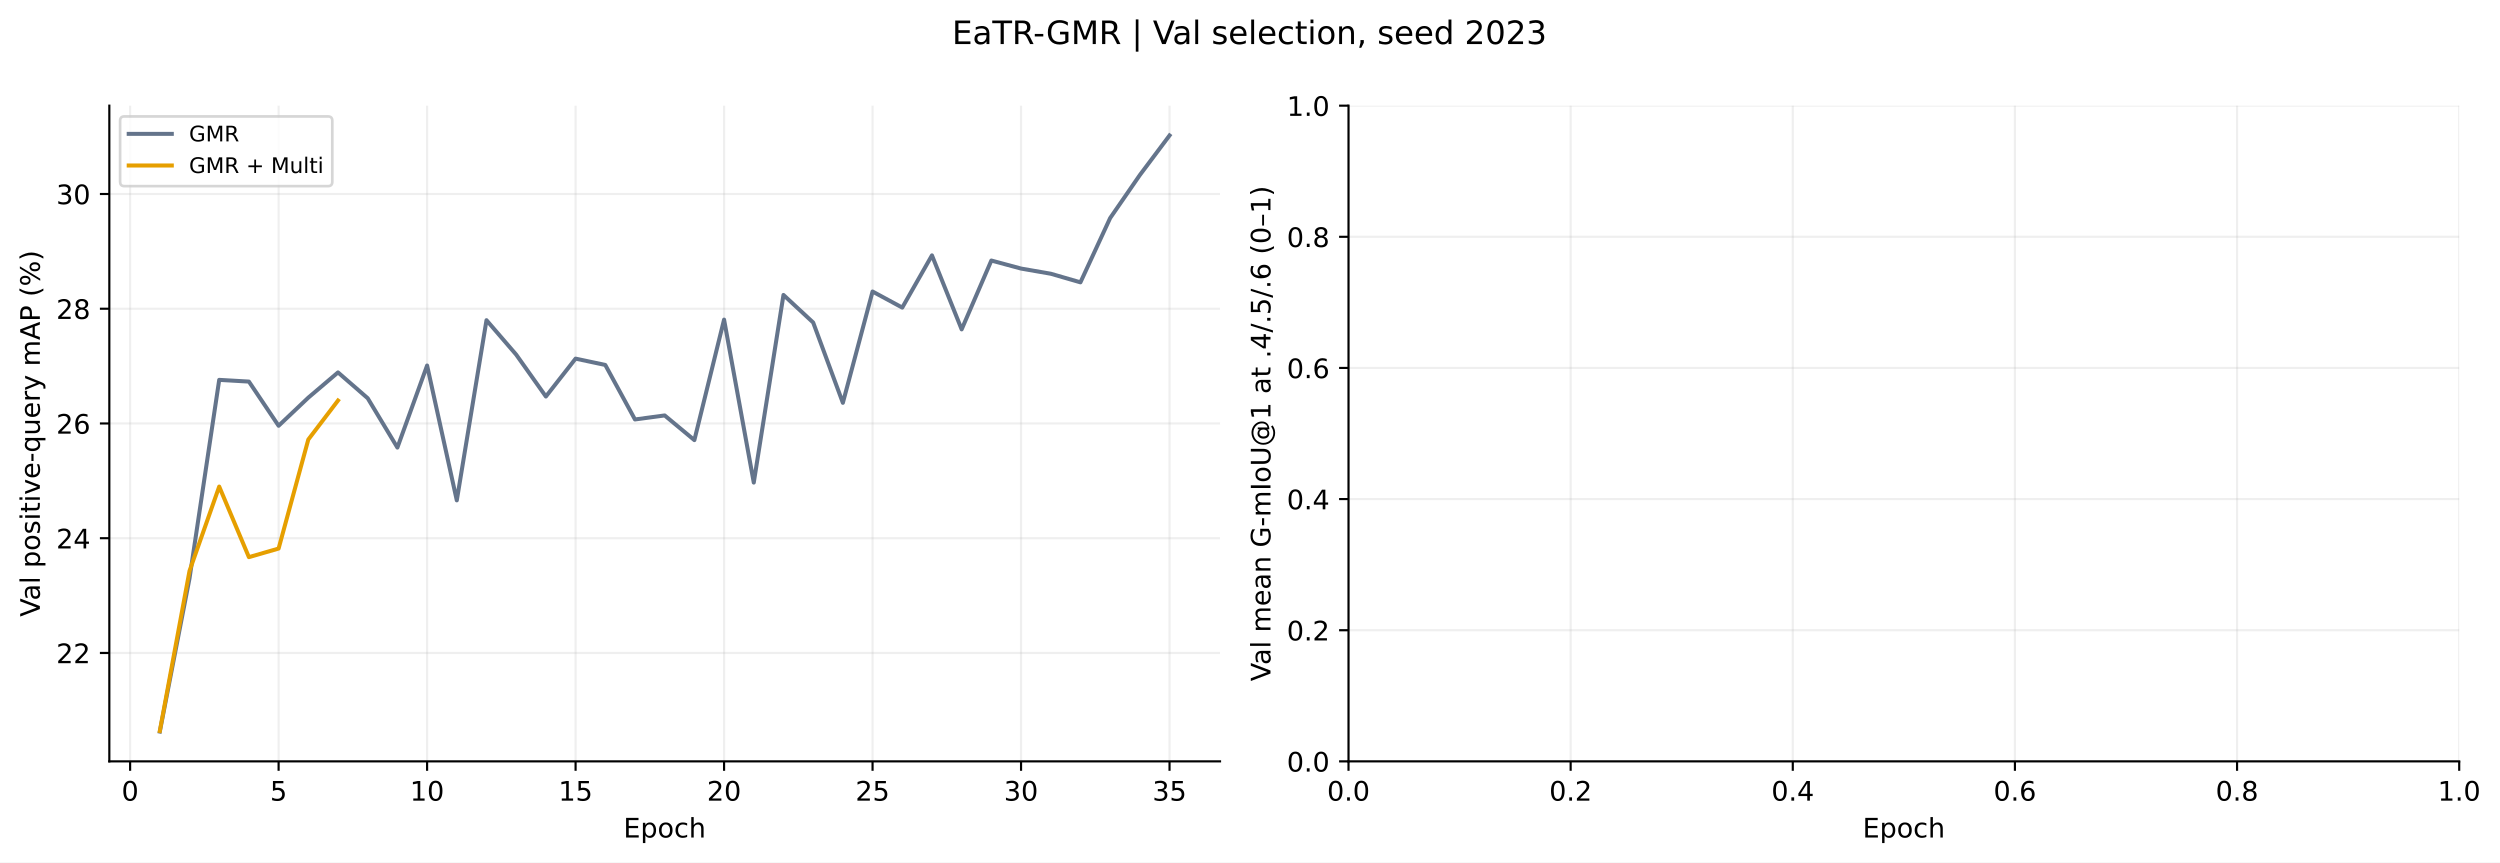
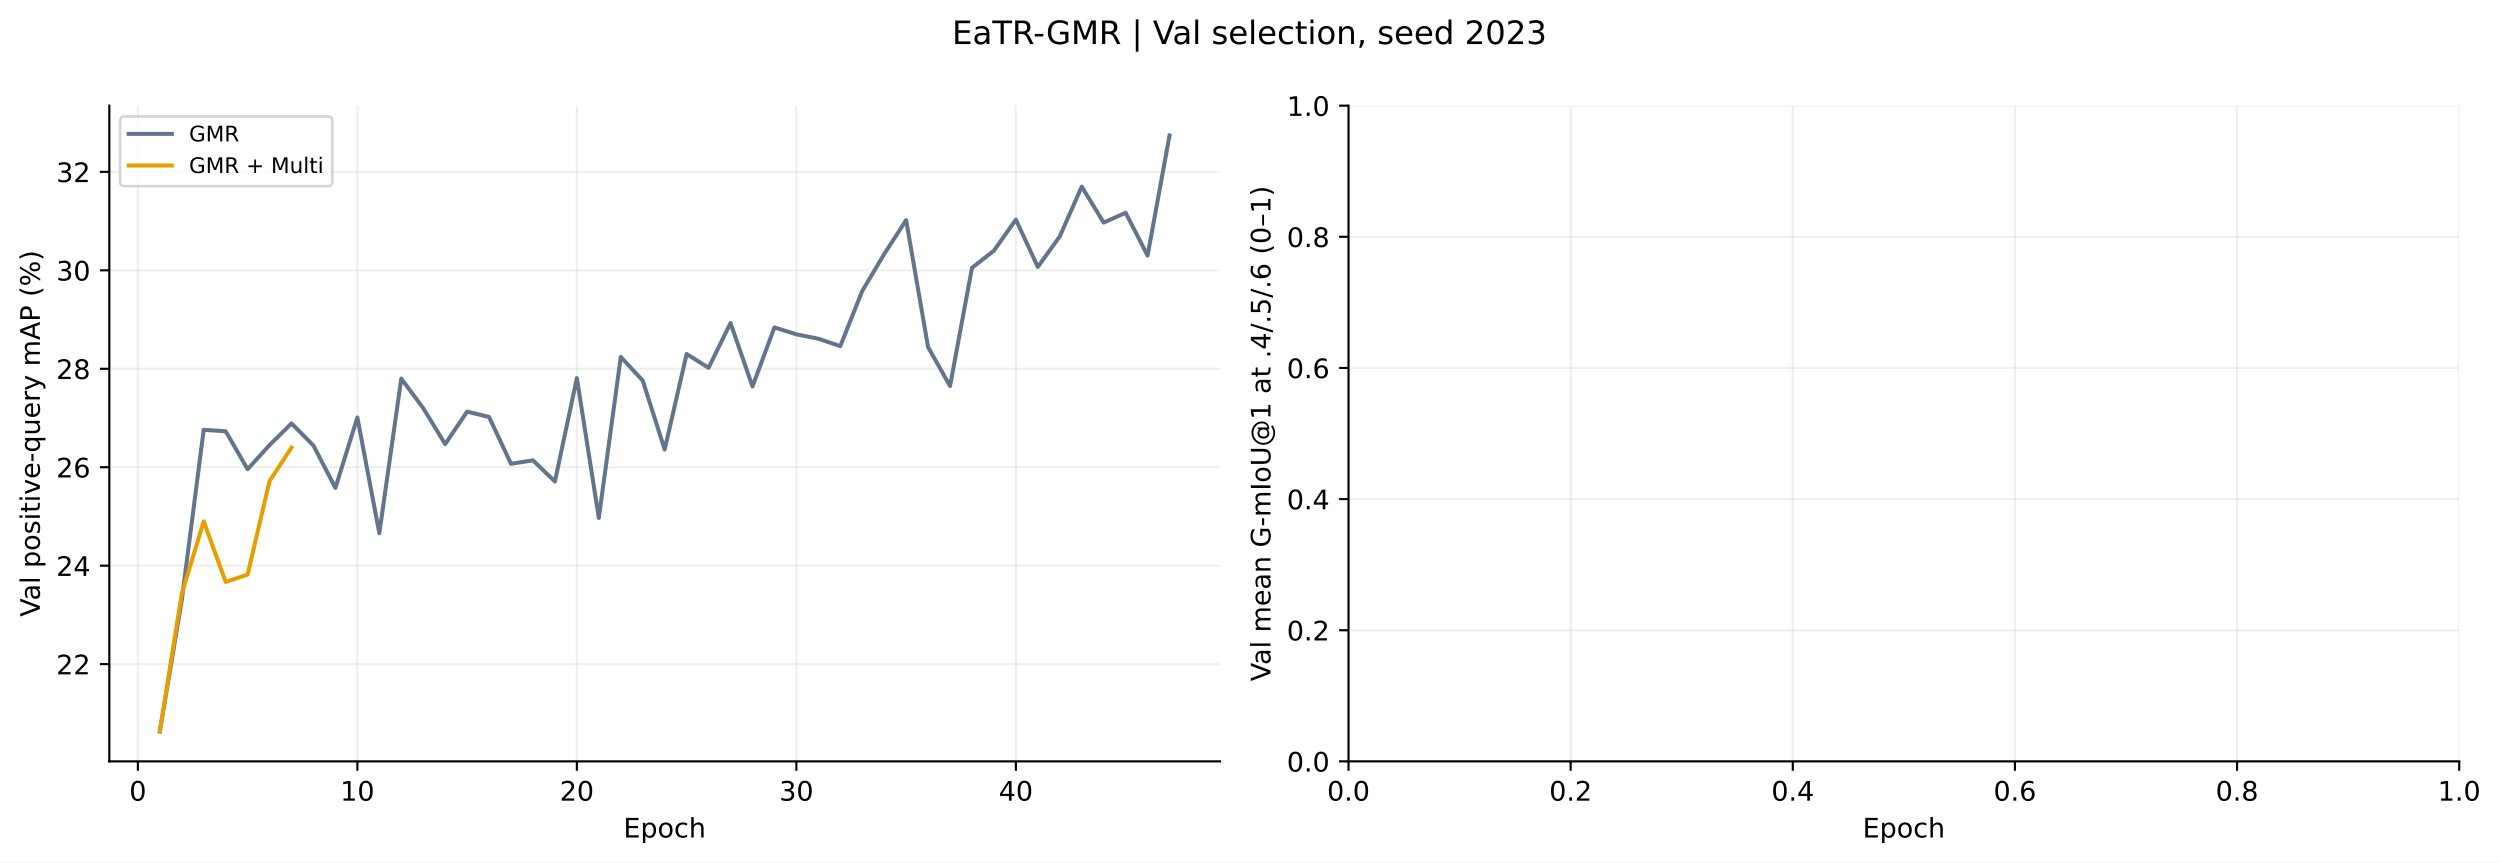
<svg xmlns="http://www.w3.org/2000/svg" xmlns:xlink="http://www.w3.org/1999/xlink" width="928.465pt" height="320.316pt" viewBox="0 0 928.465 320.316" version="1.1">
  <defs>
    <style type="text/css">*{stroke-linejoin: round; stroke-linecap: butt}</style>
  </defs>
  <g id="figure_1">
    <g id="patch_1">
      <path d="M -0 320.316  L 928.465 320.316  L 928.465 0  L -0 0  z " style="fill: #ffffff" />
    </g>
    <g id="axes_1">
      <g id="patch_2">
        <path d="M 40.603 282.76  L 453.098 282.76  L 453.098 39.24  L 40.603 39.24  z " style="fill: #ffffff" />
      </g>
      <g id="matplotlib.axis_1">
        <g id="xtick_1">
          <g id="line2d_1">
-             <path d="M 48.324 282.76  L 48.324 39.24  " clip-path="url(#p6a634c80c3)" style="fill: none; stroke: #b0b0b0; stroke-opacity: 0.2; stroke-width: 0.8; stroke-linecap: square" />
+             <path d="M 51.201 282.76  L 51.201 39.24  " clip-path="url(#p6a634c80c3)" style="fill: none; stroke: #b0b0b0; stroke-opacity: 0.2; stroke-width: 0.8; stroke-linecap: square" />
          </g>
          <g id="line2d_2">
            <defs>
              <path id="m847a747f1c" d="M 0 0  L 0 3.5  " style="stroke: #000000; stroke-width: 0.8" />
            </defs>
            <g>
-               <use xlink:href="#m847a747f1c" x="48.324" y="282.76" style="stroke: #000000; stroke-width: 0.8" />
+               <use xlink:href="#m847a747f1c" x="51.201" y="282.76" style="stroke: #000000; stroke-width: 0.8" />
            </g>
          </g>
          <g id="text_1">
-             <text style="font-size: 10px; font-family: 'DejaVu Sans'; text-anchor: middle" x="48.324" y="297.358" transform="rotate(-0 48.32362 297.3584)">0</text>
+             <text style="font-size: 10px; font-family: 'DejaVu Sans'; text-anchor: middle" x="51.201" y="297.358" transform="rotate(-0 51.20082 297.3584)">0</text>
          </g>
        </g>
        <g id="xtick_2">
          <g id="line2d_3">
-             <path d="M 103.47 282.76  L 103.47 39.24  " clip-path="url(#p6a634c80c3)" style="fill: none; stroke: #b0b0b0; stroke-opacity: 0.2; stroke-width: 0.8; stroke-linecap: square" />
+             <path d="M 132.722 282.76  L 132.722 39.24  " clip-path="url(#p6a634c80c3)" style="fill: none; stroke: #b0b0b0; stroke-opacity: 0.2; stroke-width: 0.8; stroke-linecap: square" />
          </g>
          <g id="line2d_4">
            <g>
-               <use xlink:href="#m847a747f1c" x="103.47" y="282.76" style="stroke: #000000; stroke-width: 0.8" />
+               <use xlink:href="#m847a747f1c" x="132.722" y="282.76" style="stroke: #000000; stroke-width: 0.8" />
            </g>
          </g>
          <g id="text_2">
-             <text style="font-size: 10px; font-family: 'DejaVu Sans'; text-anchor: middle" x="103.47" y="297.358" transform="rotate(-0 103.47 297.3584)">5</text>
+             <text style="font-size: 10px; font-family: 'DejaVu Sans'; text-anchor: middle" x="132.722" y="297.358" transform="rotate(-0 132.7216 297.3584)">10</text>
          </g>
        </g>
        <g id="xtick_3">
          <g id="line2d_5">
-             <path d="M 158.616 282.76  L 158.616 39.24  " clip-path="url(#p6a634c80c3)" style="fill: none; stroke: #b0b0b0; stroke-opacity: 0.2; stroke-width: 0.8; stroke-linecap: square" />
+             <path d="M 214.242 282.76  L 214.242 39.24  " clip-path="url(#p6a634c80c3)" style="fill: none; stroke: #b0b0b0; stroke-opacity: 0.2; stroke-width: 0.8; stroke-linecap: square" />
          </g>
          <g id="line2d_6">
            <g>
-               <use xlink:href="#m847a747f1c" x="158.616" y="282.76" style="stroke: #000000; stroke-width: 0.8" />
+               <use xlink:href="#m847a747f1c" x="214.242" y="282.76" style="stroke: #000000; stroke-width: 0.8" />
            </g>
          </g>
          <g id="text_3">
-             <text style="font-size: 10px; font-family: 'DejaVu Sans'; text-anchor: middle" x="158.616" y="297.358" transform="rotate(-0 158.6164 297.3584)">10</text>
+             <text style="font-size: 10px; font-family: 'DejaVu Sans'; text-anchor: middle" x="214.242" y="297.358" transform="rotate(-0 214.2423 297.3584)">20</text>
          </g>
        </g>
        <g id="xtick_4">
          <g id="line2d_7">
-             <path d="M 213.763 282.76  L 213.763 39.24  " clip-path="url(#p6a634c80c3)" style="fill: none; stroke: #b0b0b0; stroke-opacity: 0.2; stroke-width: 0.8; stroke-linecap: square" />
+             <path d="M 295.763 282.76  L 295.763 39.24  " clip-path="url(#p6a634c80c3)" style="fill: none; stroke: #b0b0b0; stroke-opacity: 0.2; stroke-width: 0.8; stroke-linecap: square" />
          </g>
          <g id="line2d_8">
            <g>
-               <use xlink:href="#m847a747f1c" x="213.763" y="282.76" style="stroke: #000000; stroke-width: 0.8" />
+               <use xlink:href="#m847a747f1c" x="295.763" y="282.76" style="stroke: #000000; stroke-width: 0.8" />
            </g>
          </g>
          <g id="text_4">
-             <text style="font-size: 10px; font-family: 'DejaVu Sans'; text-anchor: middle" x="213.763" y="297.358" transform="rotate(-0 213.7628 297.3584)">15</text>
+             <text style="font-size: 10px; font-family: 'DejaVu Sans'; text-anchor: middle" x="295.763" y="297.358" transform="rotate(-0 295.7631 297.3584)">30</text>
          </g>
        </g>
        <g id="xtick_5">
          <g id="line2d_9">
-             <path d="M 268.909 282.76  L 268.909 39.24  " clip-path="url(#p6a634c80c3)" style="fill: none; stroke: #b0b0b0; stroke-opacity: 0.2; stroke-width: 0.8; stroke-linecap: square" />
+             <path d="M 377.284 282.76  L 377.284 39.24  " clip-path="url(#p6a634c80c3)" style="fill: none; stroke: #b0b0b0; stroke-opacity: 0.2; stroke-width: 0.8; stroke-linecap: square" />
          </g>
          <g id="line2d_10">
            <g>
-               <use xlink:href="#m847a747f1c" x="268.909" y="282.76" style="stroke: #000000; stroke-width: 0.8" />
+               <use xlink:href="#m847a747f1c" x="377.284" y="282.76" style="stroke: #000000; stroke-width: 0.8" />
            </g>
          </g>
          <g id="text_5">
-             <text style="font-size: 10px; font-family: 'DejaVu Sans'; text-anchor: middle" x="268.909" y="297.358" transform="rotate(-0 268.9092 297.3584)">20</text>
-           </g>
-         </g>
-         <g id="xtick_6">
-           <g id="line2d_11">
-             <path d="M 324.056 282.76  L 324.056 39.24  " clip-path="url(#p6a634c80c3)" style="fill: none; stroke: #b0b0b0; stroke-opacity: 0.2; stroke-width: 0.8; stroke-linecap: square" />
-           </g>
-           <g id="line2d_12">
-             <g>
-               <use xlink:href="#m847a747f1c" x="324.056" y="282.76" style="stroke: #000000; stroke-width: 0.8" />
-             </g>
-           </g>
-           <g id="text_6">
-             <text style="font-size: 10px; font-family: 'DejaVu Sans'; text-anchor: middle" x="324.056" y="297.358" transform="rotate(-0 324.0556 297.3584)">25</text>
-           </g>
-         </g>
-         <g id="xtick_7">
-           <g id="line2d_13">
-             <path d="M 379.202 282.76  L 379.202 39.24  " clip-path="url(#p6a634c80c3)" style="fill: none; stroke: #b0b0b0; stroke-opacity: 0.2; stroke-width: 0.8; stroke-linecap: square" />
-           </g>
-           <g id="line2d_14">
-             <g>
-               <use xlink:href="#m847a747f1c" x="379.202" y="282.76" style="stroke: #000000; stroke-width: 0.8" />
-             </g>
-           </g>
-           <g id="text_7">
-             <text style="font-size: 10px; font-family: 'DejaVu Sans'; text-anchor: middle" x="379.202" y="297.358" transform="rotate(-0 379.202 297.3584)">30</text>
-           </g>
-         </g>
-         <g id="xtick_8">
-           <g id="line2d_15">
-             <path d="M 434.348 282.76  L 434.348 39.24  " clip-path="url(#p6a634c80c3)" style="fill: none; stroke: #b0b0b0; stroke-opacity: 0.2; stroke-width: 0.8; stroke-linecap: square" />
-           </g>
-           <g id="line2d_16">
-             <g>
-               <use xlink:href="#m847a747f1c" x="434.348" y="282.76" style="stroke: #000000; stroke-width: 0.8" />
-             </g>
-           </g>
-           <g id="text_8">
-             <text style="font-size: 10px; font-family: 'DejaVu Sans'; text-anchor: middle" x="434.348" y="297.358" transform="rotate(-0 434.3484 297.3584)">35</text>
-           </g>
-         </g>
-         <g id="text_9">
+             <text style="font-size: 10px; font-family: 'DejaVu Sans'; text-anchor: middle" x="377.284" y="297.358" transform="rotate(-0 377.2838 297.3584)">40</text>
+           </g>
+         </g>
+         <g id="text_6">
          <text style="font-size: 10px; font-family: 'DejaVu Sans'; text-anchor: middle" x="246.851" y="311.037" transform="rotate(-0 246.8506 311.0366)">Epoch</text>
        </g>
      </g>
      <g id="matplotlib.axis_2">
        <g id="ytick_1">
-           <g id="line2d_17">
-             <path d="M 40.603 242.5  L 453.098 242.5  " clip-path="url(#p6a634c80c3)" style="fill: none; stroke: #b0b0b0; stroke-opacity: 0.2; stroke-width: 0.8; stroke-linecap: square" />
-           </g>
-           <g id="line2d_18">
+           <g id="line2d_11">
+             <path d="M 40.603 246.646  L 453.098 246.646  " clip-path="url(#p6a634c80c3)" style="fill: none; stroke: #b0b0b0; stroke-opacity: 0.2; stroke-width: 0.8; stroke-linecap: square" />
+           </g>
+           <g id="line2d_12">
            <defs>
              <path id="mc433141c62" d="M 0 0  L -3.5 0  " style="stroke: #000000; stroke-width: 0.8" />
            </defs>
            <g>
-               <use xlink:href="#mc433141c62" x="40.603" y="242.5" style="stroke: #000000; stroke-width: 0.8" />
+               <use xlink:href="#mc433141c62" x="40.603" y="246.646" style="stroke: #000000; stroke-width: 0.8" />
+             </g>
+           </g>
+           <g id="text_7">
+             <text style="font-size: 10px; font-family: 'DejaVu Sans'; text-anchor: end" x="33.603" y="250.445" transform="rotate(-0 33.60312 250.4453)">22</text>
+           </g>
+         </g>
+         <g id="ytick_2">
+           <g id="line2d_13">
+             <path d="M 40.603 210.084  L 453.098 210.084  " clip-path="url(#p6a634c80c3)" style="fill: none; stroke: #b0b0b0; stroke-opacity: 0.2; stroke-width: 0.8; stroke-linecap: square" />
+           </g>
+           <g id="line2d_14">
+             <g>
+               <use xlink:href="#mc433141c62" x="40.603" y="210.084" style="stroke: #000000; stroke-width: 0.8" />
+             </g>
+           </g>
+           <g id="text_8">
+             <text style="font-size: 10px; font-family: 'DejaVu Sans'; text-anchor: end" x="33.603" y="213.883" transform="rotate(-0 33.60312 213.8835)">24</text>
+           </g>
+         </g>
+         <g id="ytick_3">
+           <g id="line2d_15">
+             <path d="M 40.603 173.522  L 453.098 173.522  " clip-path="url(#p6a634c80c3)" style="fill: none; stroke: #b0b0b0; stroke-opacity: 0.2; stroke-width: 0.8; stroke-linecap: square" />
+           </g>
+           <g id="line2d_16">
+             <g>
+               <use xlink:href="#mc433141c62" x="40.603" y="173.522" style="stroke: #000000; stroke-width: 0.8" />
+             </g>
+           </g>
+           <g id="text_9">
+             <text style="font-size: 10px; font-family: 'DejaVu Sans'; text-anchor: end" x="33.603" y="177.322" transform="rotate(-0 33.60312 177.3216)">26</text>
+           </g>
+         </g>
+         <g id="ytick_4">
+           <g id="line2d_17">
+             <path d="M 40.603 136.961  L 453.098 136.961  " clip-path="url(#p6a634c80c3)" style="fill: none; stroke: #b0b0b0; stroke-opacity: 0.2; stroke-width: 0.8; stroke-linecap: square" />
+           </g>
+           <g id="line2d_18">
+             <g>
+               <use xlink:href="#mc433141c62" x="40.603" y="136.961" style="stroke: #000000; stroke-width: 0.8" />
            </g>
          </g>
          <g id="text_10">
-             <text style="font-size: 10px; font-family: 'DejaVu Sans'; text-anchor: end" x="33.603" y="246.299" transform="rotate(-0 33.60312 246.2993)">22</text>
-           </g>
-         </g>
-         <g id="ytick_2">
+             <text style="font-size: 10px; font-family: 'DejaVu Sans'; text-anchor: end" x="33.603" y="140.76" transform="rotate(-0 33.60312 140.7598)">28</text>
+           </g>
+         </g>
+         <g id="ytick_5">
          <g id="line2d_19">
-             <path d="M 40.603 199.886  L 453.098 199.886  " clip-path="url(#p6a634c80c3)" style="fill: none; stroke: #b0b0b0; stroke-opacity: 0.2; stroke-width: 0.8; stroke-linecap: square" />
+             <path d="M 40.603 100.399  L 453.098 100.399  " clip-path="url(#p6a634c80c3)" style="fill: none; stroke: #b0b0b0; stroke-opacity: 0.2; stroke-width: 0.8; stroke-linecap: square" />
          </g>
          <g id="line2d_20">
            <g>
-               <use xlink:href="#mc433141c62" x="40.603" y="199.886" style="stroke: #000000; stroke-width: 0.8" />
+               <use xlink:href="#mc433141c62" x="40.603" y="100.399" style="stroke: #000000; stroke-width: 0.8" />
            </g>
          </g>
          <g id="text_11">
-             <text style="font-size: 10px; font-family: 'DejaVu Sans'; text-anchor: end" x="33.603" y="203.685" transform="rotate(-0 33.60312 203.6849)">24</text>
-           </g>
-         </g>
-         <g id="ytick_3">
+             <text style="font-size: 10px; font-family: 'DejaVu Sans'; text-anchor: end" x="33.603" y="104.198" transform="rotate(-0 33.60312 104.198)">30</text>
+           </g>
+         </g>
+         <g id="ytick_6">
          <g id="line2d_21">
-             <path d="M 40.603 157.271  L 453.098 157.271  " clip-path="url(#p6a634c80c3)" style="fill: none; stroke: #b0b0b0; stroke-opacity: 0.2; stroke-width: 0.8; stroke-linecap: square" />
+             <path d="M 40.603 63.837  L 453.098 63.837  " clip-path="url(#p6a634c80c3)" style="fill: none; stroke: #b0b0b0; stroke-opacity: 0.2; stroke-width: 0.8; stroke-linecap: square" />
          </g>
          <g id="line2d_22">
            <g>
-               <use xlink:href="#mc433141c62" x="40.603" y="157.271" style="stroke: #000000; stroke-width: 0.8" />
+               <use xlink:href="#mc433141c62" x="40.603" y="63.837" style="stroke: #000000; stroke-width: 0.8" />
            </g>
          </g>
          <g id="text_12">
-             <text style="font-size: 10px; font-family: 'DejaVu Sans'; text-anchor: end" x="33.603" y="161.07" transform="rotate(-0 33.60312 161.0705)">26</text>
-           </g>
-         </g>
-         <g id="ytick_4">
-           <g id="line2d_23">
-             <path d="M 40.603 114.657  L 453.098 114.657  " clip-path="url(#p6a634c80c3)" style="fill: none; stroke: #b0b0b0; stroke-opacity: 0.2; stroke-width: 0.8; stroke-linecap: square" />
-           </g>
-           <g id="line2d_24">
-             <g>
-               <use xlink:href="#mc433141c62" x="40.603" y="114.657" style="stroke: #000000; stroke-width: 0.8" />
-             </g>
-           </g>
-           <g id="text_13">
-             <text style="font-size: 10px; font-family: 'DejaVu Sans'; text-anchor: end" x="33.603" y="118.456" transform="rotate(-0 33.60312 118.4561)">28</text>
-           </g>
-         </g>
-         <g id="ytick_5">
-           <g id="line2d_25">
-             <path d="M 40.603 72.042  L 453.098 72.042  " clip-path="url(#p6a634c80c3)" style="fill: none; stroke: #b0b0b0; stroke-opacity: 0.2; stroke-width: 0.8; stroke-linecap: square" />
-           </g>
-           <g id="line2d_26">
-             <g>
-               <use xlink:href="#mc433141c62" x="40.603" y="72.042" style="stroke: #000000; stroke-width: 0.8" />
-             </g>
-           </g>
-           <g id="text_14">
-             <text style="font-size: 10px; font-family: 'DejaVu Sans'; text-anchor: end" x="33.603" y="75.842" transform="rotate(-0 33.60312 75.84166)">30</text>
-           </g>
-         </g>
-         <g id="text_15">
+             <text style="font-size: 10px; font-family: 'DejaVu Sans'; text-anchor: end" x="33.603" y="67.636" transform="rotate(-0 33.60312 67.63618)">32</text>
+           </g>
+         </g>
+         <g id="text_13">
          <text style="font-size: 10px; font-family: 'DejaVu Sans'; text-anchor: middle" x="14.798" y="161" transform="rotate(-90 14.79844 161)">Val positive-query mAP (%)</text>
        </g>
      </g>
-       <g id="line2d_27">
-         <path d="M 59.353 271.691  L 70.382 214.801  L 81.411 141.078  L 92.441 141.717  L 103.47 158.124  L 114.499 147.683  L 125.529 138.308  L 136.558 147.896  L 147.587 166.22  L 158.616 135.751  L 169.646 185.823  L 180.675 118.918  L 191.704 131.703  L 202.734 147.257  L 213.763 133.194  L 224.792 135.538  L 235.821 155.78  L 246.851 154.288  L 257.88 163.45  L 268.909 118.705  L 279.938 179.218  L 290.968 109.543  L 301.997 119.771  L 313.026 149.601  L 324.056 108.265  L 335.085 114.231  L 346.114 94.841  L 357.143 122.327  L 368.173 96.759  L 379.202 99.742  L 390.231 101.659  L 401.261 104.856  L 412.29 80.991  L 423.319 65.011  L 434.348 50.309  " clip-path="url(#p6a634c80c3)" style="fill: none; stroke: #64748b; stroke-width: 1.5; stroke-linecap: square" />
-       </g>
-       <g id="line2d_28">
-         <path d="M 59.353 271.478  L 70.382 212.031  L 81.411 180.709  L 92.441 206.917  L 103.47 203.721  L 114.499 163.237  L 125.529 148.748  " clip-path="url(#p6a634c80c3)" style="fill: none; stroke: #e69f00; stroke-width: 1.5; stroke-linecap: square" />
+       <g id="line2d_23">
+         <path d="M 59.353 271.691  L 67.505 222.881  L 75.657 159.629  L 83.809 160.177  L 91.961 174.254  L 100.113 165.296  L 108.265 157.252  L 116.417 165.479  L 124.569 181.2  L 132.722 155.059  L 140.874 198.019  L 149.026 140.617  L 157.178 151.585  L 165.33 164.93  L 173.482 152.865  L 181.634 154.876  L 189.786 172.243  L 197.938 170.963  L 206.09 178.824  L 214.242 140.434  L 222.394 192.352  L 230.546 132.573  L 238.699 141.348  L 246.851 166.941  L 255.003 131.476  L 263.155 136.595  L 271.307 119.959  L 279.459 143.542  L 287.611 121.605  L 295.763 124.164  L 303.915 125.809  L 312.067 128.551  L 320.219 108.077  L 328.371 94.366  L 336.523 81.752  L 344.676 128.917  L 352.828 143.359  L 360.98 99.485  L 369.132 93.086  L 377.284 81.569  L 385.436 99.119  L 393.588 87.785  L 401.74 69.321  L 409.892 82.666  L 418.044 79.01  L 426.196 94.915  L 434.348 50.309  " clip-path="url(#p6a634c80c3)" style="fill: none; stroke: #64748b; stroke-width: 1.5; stroke-linecap: square" />
+       </g>
+       <g id="line2d_24">
+         <path d="M 59.353 271.508  L 67.505 220.504  L 75.657 193.631  L 83.809 216.117  L 91.961 213.375  L 100.113 178.641  L 108.265 166.21  " clip-path="url(#p6a634c80c3)" style="fill: none; stroke: #e69f00; stroke-width: 1.5; stroke-linecap: square" />
      </g>
      <g id="patch_3">
        <path d="M 40.603 282.76  L 40.603 39.24  " style="fill: none; stroke: #000000; stroke-width: 0.8; stroke-linejoin: miter; stroke-linecap: square" />
      </g>
      <g id="patch_4">
        <path d="M 40.603 282.76  L 453.098 282.76  " style="fill: none; stroke: #000000; stroke-width: 0.8; stroke-linejoin: miter; stroke-linecap: square" />
      </g>
      <g id="legend_1">
        <g id="patch_5">
          <path d="M 46.203 69.125  L 121.806 69.125  Q 123.406 69.125 123.406 67.525  L 123.406 44.84  Q 123.406 43.24 121.806 43.24  L 46.203 43.24  Q 44.603 43.24 44.603 44.84  L 44.603 67.525  Q 44.603 69.125 46.203 69.125  z " style="fill: #ffffff; opacity: 0.8; stroke: #cccccc; stroke-linejoin: miter" />
        </g>
-         <g id="line2d_29">
+         <g id="line2d_25">
          <path d="M 47.803 49.719  L 55.803 49.719  L 63.803 49.719  " style="fill: none; stroke: #64748b; stroke-width: 1.5; stroke-linecap: square" />
        </g>
-         <g id="text_16">
+         <g id="text_14">
          <text style="font-size: 8px; font-family: 'DejaVu Sans'; text-anchor: start" x="70.203" y="52.519" transform="rotate(-0 70.20312 52.51875)">GMR</text>
        </g>
-         <g id="line2d_30">
+         <g id="line2d_26">
          <path d="M 47.803 61.461  L 55.803 61.461  L 63.803 61.461  " style="fill: none; stroke: #e69f00; stroke-width: 1.5; stroke-linecap: square" />
        </g>
-         <g id="text_17">
+         <g id="text_15">
          <text style="font-size: 8px; font-family: 'DejaVu Sans'; text-anchor: start" x="70.203" y="64.261" transform="rotate(-0 70.20312 64.26125)">GMR + Multi</text>
        </g>
      </g>
    </g>
    <g id="axes_2">
      <g id="patch_6">
        <path d="M 500.818 282.76  L 913.313 282.76  L 913.313 39.24  L 500.818 39.24  z " style="fill: #ffffff" />
      </g>
      <g id="matplotlib.axis_3">
+         <g id="xtick_6">
+           <g id="line2d_27">
+             <path d="M 500.818 282.76  L 500.818 39.24  " clip-path="url(#pc643edfb19)" style="fill: none; stroke: #b0b0b0; stroke-opacity: 0.2; stroke-width: 0.8; stroke-linecap: square" />
+           </g>
+           <g id="line2d_28">
+             <g>
+               <use xlink:href="#m847a747f1c" x="500.818" y="282.76" style="stroke: #000000; stroke-width: 0.8" />
+             </g>
+           </g>
+           <g id="text_16">
+             <text style="font-size: 10px; font-family: 'DejaVu Sans'; text-anchor: middle" x="500.818" y="297.358" transform="rotate(-0 500.8181 297.3584)">0.0</text>
+           </g>
+         </g>
+         <g id="xtick_7">
+           <g id="line2d_29">
+             <path d="M 583.317 282.76  L 583.317 39.24  " clip-path="url(#pc643edfb19)" style="fill: none; stroke: #b0b0b0; stroke-opacity: 0.2; stroke-width: 0.8; stroke-linecap: square" />
+           </g>
+           <g id="line2d_30">
+             <g>
+               <use xlink:href="#m847a747f1c" x="583.317" y="282.76" style="stroke: #000000; stroke-width: 0.8" />
+             </g>
+           </g>
+           <g id="text_17">
+             <text style="font-size: 10px; font-family: 'DejaVu Sans'; text-anchor: middle" x="583.317" y="297.358" transform="rotate(-0 583.3171 297.3584)">0.2</text>
+           </g>
+         </g>
+         <g id="xtick_8">
+           <g id="line2d_31">
+             <path d="M 665.816 282.76  L 665.816 39.24  " clip-path="url(#pc643edfb19)" style="fill: none; stroke: #b0b0b0; stroke-opacity: 0.2; stroke-width: 0.8; stroke-linecap: square" />
+           </g>
+           <g id="line2d_32">
+             <g>
+               <use xlink:href="#m847a747f1c" x="665.816" y="282.76" style="stroke: #000000; stroke-width: 0.8" />
+             </g>
+           </g>
+           <g id="text_18">
+             <text style="font-size: 10px; font-family: 'DejaVu Sans'; text-anchor: middle" x="665.816" y="297.358" transform="rotate(-0 665.8161 297.3584)">0.4</text>
+           </g>
+         </g>
        <g id="xtick_9">
-           <g id="line2d_31">
-             <path d="M 500.818 282.76  L 500.818 39.24  " clip-path="url(#pecd0bc75a0)" style="fill: none; stroke: #b0b0b0; stroke-opacity: 0.2; stroke-width: 0.8; stroke-linecap: square" />
-           </g>
-           <g id="line2d_32">
-             <g>
-               <use xlink:href="#m847a747f1c" x="500.818" y="282.76" style="stroke: #000000; stroke-width: 0.8" />
-             </g>
-           </g>
-           <g id="text_18">
-             <text style="font-size: 10px; font-family: 'DejaVu Sans'; text-anchor: middle" x="500.818" y="297.358" transform="rotate(-0 500.8181 297.3584)">0.0</text>
+           <g id="line2d_33">
+             <path d="M 748.315 282.76  L 748.315 39.24  " clip-path="url(#pc643edfb19)" style="fill: none; stroke: #b0b0b0; stroke-opacity: 0.2; stroke-width: 0.8; stroke-linecap: square" />
+           </g>
+           <g id="line2d_34">
+             <g>
+               <use xlink:href="#m847a747f1c" x="748.315" y="282.76" style="stroke: #000000; stroke-width: 0.8" />
+             </g>
+           </g>
+           <g id="text_19">
+             <text style="font-size: 10px; font-family: 'DejaVu Sans'; text-anchor: middle" x="748.315" y="297.358" transform="rotate(-0 748.3151 297.3584)">0.6</text>
          </g>
        </g>
        <g id="xtick_10">
-           <g id="line2d_33">
-             <path d="M 583.317 282.76  L 583.317 39.24  " clip-path="url(#pecd0bc75a0)" style="fill: none; stroke: #b0b0b0; stroke-opacity: 0.2; stroke-width: 0.8; stroke-linecap: square" />
-           </g>
-           <g id="line2d_34">
-             <g>
-               <use xlink:href="#m847a747f1c" x="583.317" y="282.76" style="stroke: #000000; stroke-width: 0.8" />
-             </g>
-           </g>
-           <g id="text_19">
-             <text style="font-size: 10px; font-family: 'DejaVu Sans'; text-anchor: middle" x="583.317" y="297.358" transform="rotate(-0 583.3171 297.3584)">0.2</text>
+           <g id="line2d_35">
+             <path d="M 830.814 282.76  L 830.814 39.24  " clip-path="url(#pc643edfb19)" style="fill: none; stroke: #b0b0b0; stroke-opacity: 0.2; stroke-width: 0.8; stroke-linecap: square" />
+           </g>
+           <g id="line2d_36">
+             <g>
+               <use xlink:href="#m847a747f1c" x="830.814" y="282.76" style="stroke: #000000; stroke-width: 0.8" />
+             </g>
+           </g>
+           <g id="text_20">
+             <text style="font-size: 10px; font-family: 'DejaVu Sans'; text-anchor: middle" x="830.814" y="297.358" transform="rotate(-0 830.8141 297.3584)">0.8</text>
          </g>
        </g>
        <g id="xtick_11">
-           <g id="line2d_35">
-             <path d="M 665.816 282.76  L 665.816 39.24  " clip-path="url(#pecd0bc75a0)" style="fill: none; stroke: #b0b0b0; stroke-opacity: 0.2; stroke-width: 0.8; stroke-linecap: square" />
-           </g>
-           <g id="line2d_36">
-             <g>
-               <use xlink:href="#m847a747f1c" x="665.816" y="282.76" style="stroke: #000000; stroke-width: 0.8" />
-             </g>
-           </g>
-           <g id="text_20">
-             <text style="font-size: 10px; font-family: 'DejaVu Sans'; text-anchor: middle" x="665.816" y="297.358" transform="rotate(-0 665.8161 297.3584)">0.4</text>
-           </g>
-         </g>
-         <g id="xtick_12">
          <g id="line2d_37">
-             <path d="M 748.315 282.76  L 748.315 39.24  " clip-path="url(#pecd0bc75a0)" style="fill: none; stroke: #b0b0b0; stroke-opacity: 0.2; stroke-width: 0.8; stroke-linecap: square" />
+             <path d="M 913.313 282.76  L 913.313 39.24  " clip-path="url(#pc643edfb19)" style="fill: none; stroke: #b0b0b0; stroke-opacity: 0.2; stroke-width: 0.8; stroke-linecap: square" />
          </g>
          <g id="line2d_38">
            <g>
-               <use xlink:href="#m847a747f1c" x="748.315" y="282.76" style="stroke: #000000; stroke-width: 0.8" />
+               <use xlink:href="#m847a747f1c" x="913.313" y="282.76" style="stroke: #000000; stroke-width: 0.8" />
            </g>
          </g>
          <g id="text_21">
-             <text style="font-size: 10px; font-family: 'DejaVu Sans'; text-anchor: middle" x="748.315" y="297.358" transform="rotate(-0 748.3151 297.3584)">0.6</text>
-           </g>
-         </g>
-         <g id="xtick_13">
+             <text style="font-size: 10px; font-family: 'DejaVu Sans'; text-anchor: middle" x="913.313" y="297.358" transform="rotate(-0 913.3131 297.3584)">1.0</text>
+           </g>
+         </g>
+         <g id="text_22">
+           <text style="font-size: 10px; font-family: 'DejaVu Sans'; text-anchor: middle" x="707.066" y="311.037" transform="rotate(-0 707.0656 311.0366)">Epoch</text>
+         </g>
+       </g>
+       <g id="matplotlib.axis_4">
+         <g id="ytick_7">
          <g id="line2d_39">
-             <path d="M 830.814 282.76  L 830.814 39.24  " clip-path="url(#pecd0bc75a0)" style="fill: none; stroke: #b0b0b0; stroke-opacity: 0.2; stroke-width: 0.8; stroke-linecap: square" />
+             <path d="M 500.818 282.76  L 913.313 282.76  " clip-path="url(#pc643edfb19)" style="fill: none; stroke: #b0b0b0; stroke-opacity: 0.2; stroke-width: 0.8; stroke-linecap: square" />
          </g>
          <g id="line2d_40">
            <g>
-               <use xlink:href="#m847a747f1c" x="830.814" y="282.76" style="stroke: #000000; stroke-width: 0.8" />
-             </g>
-           </g>
-           <g id="text_22">
-             <text style="font-size: 10px; font-family: 'DejaVu Sans'; text-anchor: middle" x="830.814" y="297.358" transform="rotate(-0 830.8141 297.3584)">0.8</text>
-           </g>
-         </g>
-         <g id="xtick_14">
+               <use xlink:href="#mc433141c62" x="500.818" y="282.76" style="stroke: #000000; stroke-width: 0.8" />
+             </g>
+           </g>
+           <g id="text_23">
+             <text style="font-size: 10px; font-family: 'DejaVu Sans'; text-anchor: end" x="493.818" y="286.559" transform="rotate(-0 493.8181 286.5592)">0.0</text>
+           </g>
+         </g>
+         <g id="ytick_8">
          <g id="line2d_41">
-             <path d="M 913.313 282.76  L 913.313 39.24  " clip-path="url(#pecd0bc75a0)" style="fill: none; stroke: #b0b0b0; stroke-opacity: 0.2; stroke-width: 0.8; stroke-linecap: square" />
+             <path d="M 500.818 234.056  L 913.313 234.056  " clip-path="url(#pc643edfb19)" style="fill: none; stroke: #b0b0b0; stroke-opacity: 0.2; stroke-width: 0.8; stroke-linecap: square" />
          </g>
          <g id="line2d_42">
            <g>
-               <use xlink:href="#m847a747f1c" x="913.313" y="282.76" style="stroke: #000000; stroke-width: 0.8" />
-             </g>
-           </g>
-           <g id="text_23">
-             <text style="font-size: 10px; font-family: 'DejaVu Sans'; text-anchor: middle" x="913.313" y="297.358" transform="rotate(-0 913.3131 297.3584)">1.0</text>
-           </g>
-         </g>
-         <g id="text_24">
-           <text style="font-size: 10px; font-family: 'DejaVu Sans'; text-anchor: middle" x="707.066" y="311.037" transform="rotate(-0 707.0656 311.0366)">Epoch</text>
-         </g>
-       </g>
-       <g id="matplotlib.axis_4">
-         <g id="ytick_6">
+               <use xlink:href="#mc433141c62" x="500.818" y="234.056" style="stroke: #000000; stroke-width: 0.8" />
+             </g>
+           </g>
+           <g id="text_24">
+             <text style="font-size: 10px; font-family: 'DejaVu Sans'; text-anchor: end" x="493.818" y="237.855" transform="rotate(-0 493.8181 237.8552)">0.2</text>
+           </g>
+         </g>
+         <g id="ytick_9">
          <g id="line2d_43">
-             <path d="M 500.818 282.76  L 913.313 282.76  " clip-path="url(#pecd0bc75a0)" style="fill: none; stroke: #b0b0b0; stroke-opacity: 0.2; stroke-width: 0.8; stroke-linecap: square" />
+             <path d="M 500.818 185.352  L 913.313 185.352  " clip-path="url(#pc643edfb19)" style="fill: none; stroke: #b0b0b0; stroke-opacity: 0.2; stroke-width: 0.8; stroke-linecap: square" />
          </g>
          <g id="line2d_44">
            <g>
-               <use xlink:href="#mc433141c62" x="500.818" y="282.76" style="stroke: #000000; stroke-width: 0.8" />
+               <use xlink:href="#mc433141c62" x="500.818" y="185.352" style="stroke: #000000; stroke-width: 0.8" />
            </g>
          </g>
          <g id="text_25">
-             <text style="font-size: 10px; font-family: 'DejaVu Sans'; text-anchor: end" x="493.818" y="286.559" transform="rotate(-0 493.8181 286.5592)">0.0</text>
-           </g>
-         </g>
-         <g id="ytick_7">
+             <text style="font-size: 10px; font-family: 'DejaVu Sans'; text-anchor: end" x="493.818" y="189.151" transform="rotate(-0 493.8181 189.1512)">0.4</text>
+           </g>
+         </g>
+         <g id="ytick_10">
          <g id="line2d_45">
-             <path d="M 500.818 234.056  L 913.313 234.056  " clip-path="url(#pecd0bc75a0)" style="fill: none; stroke: #b0b0b0; stroke-opacity: 0.2; stroke-width: 0.8; stroke-linecap: square" />
+             <path d="M 500.818 136.648  L 913.313 136.648  " clip-path="url(#pc643edfb19)" style="fill: none; stroke: #b0b0b0; stroke-opacity: 0.2; stroke-width: 0.8; stroke-linecap: square" />
          </g>
          <g id="line2d_46">
            <g>
-               <use xlink:href="#mc433141c62" x="500.818" y="234.056" style="stroke: #000000; stroke-width: 0.8" />
+               <use xlink:href="#mc433141c62" x="500.818" y="136.648" style="stroke: #000000; stroke-width: 0.8" />
            </g>
          </g>
          <g id="text_26">
-             <text style="font-size: 10px; font-family: 'DejaVu Sans'; text-anchor: end" x="493.818" y="237.855" transform="rotate(-0 493.8181 237.8552)">0.2</text>
-           </g>
-         </g>
-         <g id="ytick_8">
+             <text style="font-size: 10px; font-family: 'DejaVu Sans'; text-anchor: end" x="493.818" y="140.447" transform="rotate(-0 493.8181 140.4472)">0.6</text>
+           </g>
+         </g>
+         <g id="ytick_11">
          <g id="line2d_47">
-             <path d="M 500.818 185.352  L 913.313 185.352  " clip-path="url(#pecd0bc75a0)" style="fill: none; stroke: #b0b0b0; stroke-opacity: 0.2; stroke-width: 0.8; stroke-linecap: square" />
+             <path d="M 500.818 87.944  L 913.313 87.944  " clip-path="url(#pc643edfb19)" style="fill: none; stroke: #b0b0b0; stroke-opacity: 0.2; stroke-width: 0.8; stroke-linecap: square" />
          </g>
          <g id="line2d_48">
            <g>
-               <use xlink:href="#mc433141c62" x="500.818" y="185.352" style="stroke: #000000; stroke-width: 0.8" />
+               <use xlink:href="#mc433141c62" x="500.818" y="87.944" style="stroke: #000000; stroke-width: 0.8" />
            </g>
          </g>
          <g id="text_27">
-             <text style="font-size: 10px; font-family: 'DejaVu Sans'; text-anchor: end" x="493.818" y="189.151" transform="rotate(-0 493.8181 189.1512)">0.4</text>
-           </g>
-         </g>
-         <g id="ytick_9">
+             <text style="font-size: 10px; font-family: 'DejaVu Sans'; text-anchor: end" x="493.818" y="91.743" transform="rotate(-0 493.8181 91.74322)">0.8</text>
+           </g>
+         </g>
+         <g id="ytick_12">
          <g id="line2d_49">
-             <path d="M 500.818 136.648  L 913.313 136.648  " clip-path="url(#pecd0bc75a0)" style="fill: none; stroke: #b0b0b0; stroke-opacity: 0.2; stroke-width: 0.8; stroke-linecap: square" />
+             <path d="M 500.818 39.24  L 913.313 39.24  " clip-path="url(#pc643edfb19)" style="fill: none; stroke: #b0b0b0; stroke-opacity: 0.2; stroke-width: 0.8; stroke-linecap: square" />
          </g>
          <g id="line2d_50">
            <g>
-               <use xlink:href="#mc433141c62" x="500.818" y="136.648" style="stroke: #000000; stroke-width: 0.8" />
+               <use xlink:href="#mc433141c62" x="500.818" y="39.24" style="stroke: #000000; stroke-width: 0.8" />
            </g>
          </g>
          <g id="text_28">
-             <text style="font-size: 10px; font-family: 'DejaVu Sans'; text-anchor: end" x="493.818" y="140.447" transform="rotate(-0 493.8181 140.4472)">0.6</text>
-           </g>
-         </g>
-         <g id="ytick_10">
-           <g id="line2d_51">
-             <path d="M 500.818 87.944  L 913.313 87.944  " clip-path="url(#pecd0bc75a0)" style="fill: none; stroke: #b0b0b0; stroke-opacity: 0.2; stroke-width: 0.8; stroke-linecap: square" />
-           </g>
-           <g id="line2d_52">
-             <g>
-               <use xlink:href="#mc433141c62" x="500.818" y="87.944" style="stroke: #000000; stroke-width: 0.8" />
-             </g>
-           </g>
-           <g id="text_29">
-             <text style="font-size: 10px; font-family: 'DejaVu Sans'; text-anchor: end" x="493.818" y="91.743" transform="rotate(-0 493.8181 91.74322)">0.8</text>
-           </g>
-         </g>
-         <g id="ytick_11">
-           <g id="line2d_53">
-             <path d="M 500.818 39.24  L 913.313 39.24  " clip-path="url(#pecd0bc75a0)" style="fill: none; stroke: #b0b0b0; stroke-opacity: 0.2; stroke-width: 0.8; stroke-linecap: square" />
-           </g>
-           <g id="line2d_54">
-             <g>
-               <use xlink:href="#mc433141c62" x="500.818" y="39.24" style="stroke: #000000; stroke-width: 0.8" />
-             </g>
-           </g>
-           <g id="text_30">
            <text style="font-size: 10px; font-family: 'DejaVu Sans'; text-anchor: end" x="493.818" y="43.039" transform="rotate(-0 493.8181 43.03922)">1.0</text>
          </g>
        </g>
-         <g id="text_31">
+         <g id="text_29">
          <text style="font-size: 10px; font-family: 'DejaVu Sans'; text-anchor: middle" x="471.835" y="161" transform="rotate(-90 471.8353 161)">Val mean G-mIoU@1 at .4/.5/.6 (0–1)</text>
        </g>
      </g>
      <g id="patch_7">
        <path d="M 500.818 282.76  L 500.818 39.24  " style="fill: none; stroke: #000000; stroke-width: 0.8; stroke-linejoin: miter; stroke-linecap: square" />
      </g>
      <g id="patch_8">
        <path d="M 500.818 282.76  L 913.313 282.76  " style="fill: none; stroke: #000000; stroke-width: 0.8; stroke-linejoin: miter; stroke-linecap: square" />
      </g>
    </g>
-     <g id="text_32">
+     <g id="text_30">
      <text style="font-size: 12px; font-family: 'DejaVu Sans'; text-anchor: middle" x="464.033" y="16.371" transform="rotate(-0 464.0331 16.37063)">EaTR-GMR | Val selection, seed 2023</text>
    </g>
  </g>
  <defs>
    <clipPath id="p6a634c80c3">
      <rect x="40.603" y="39.24" width="412.495" height="243.52" />
    </clipPath>
-     <clipPath id="pecd0bc75a0">
+     <clipPath id="pc643edfb19">
      <rect x="500.818" y="39.24" width="412.495" height="243.52" />
    </clipPath>
  </defs>
</svg>
